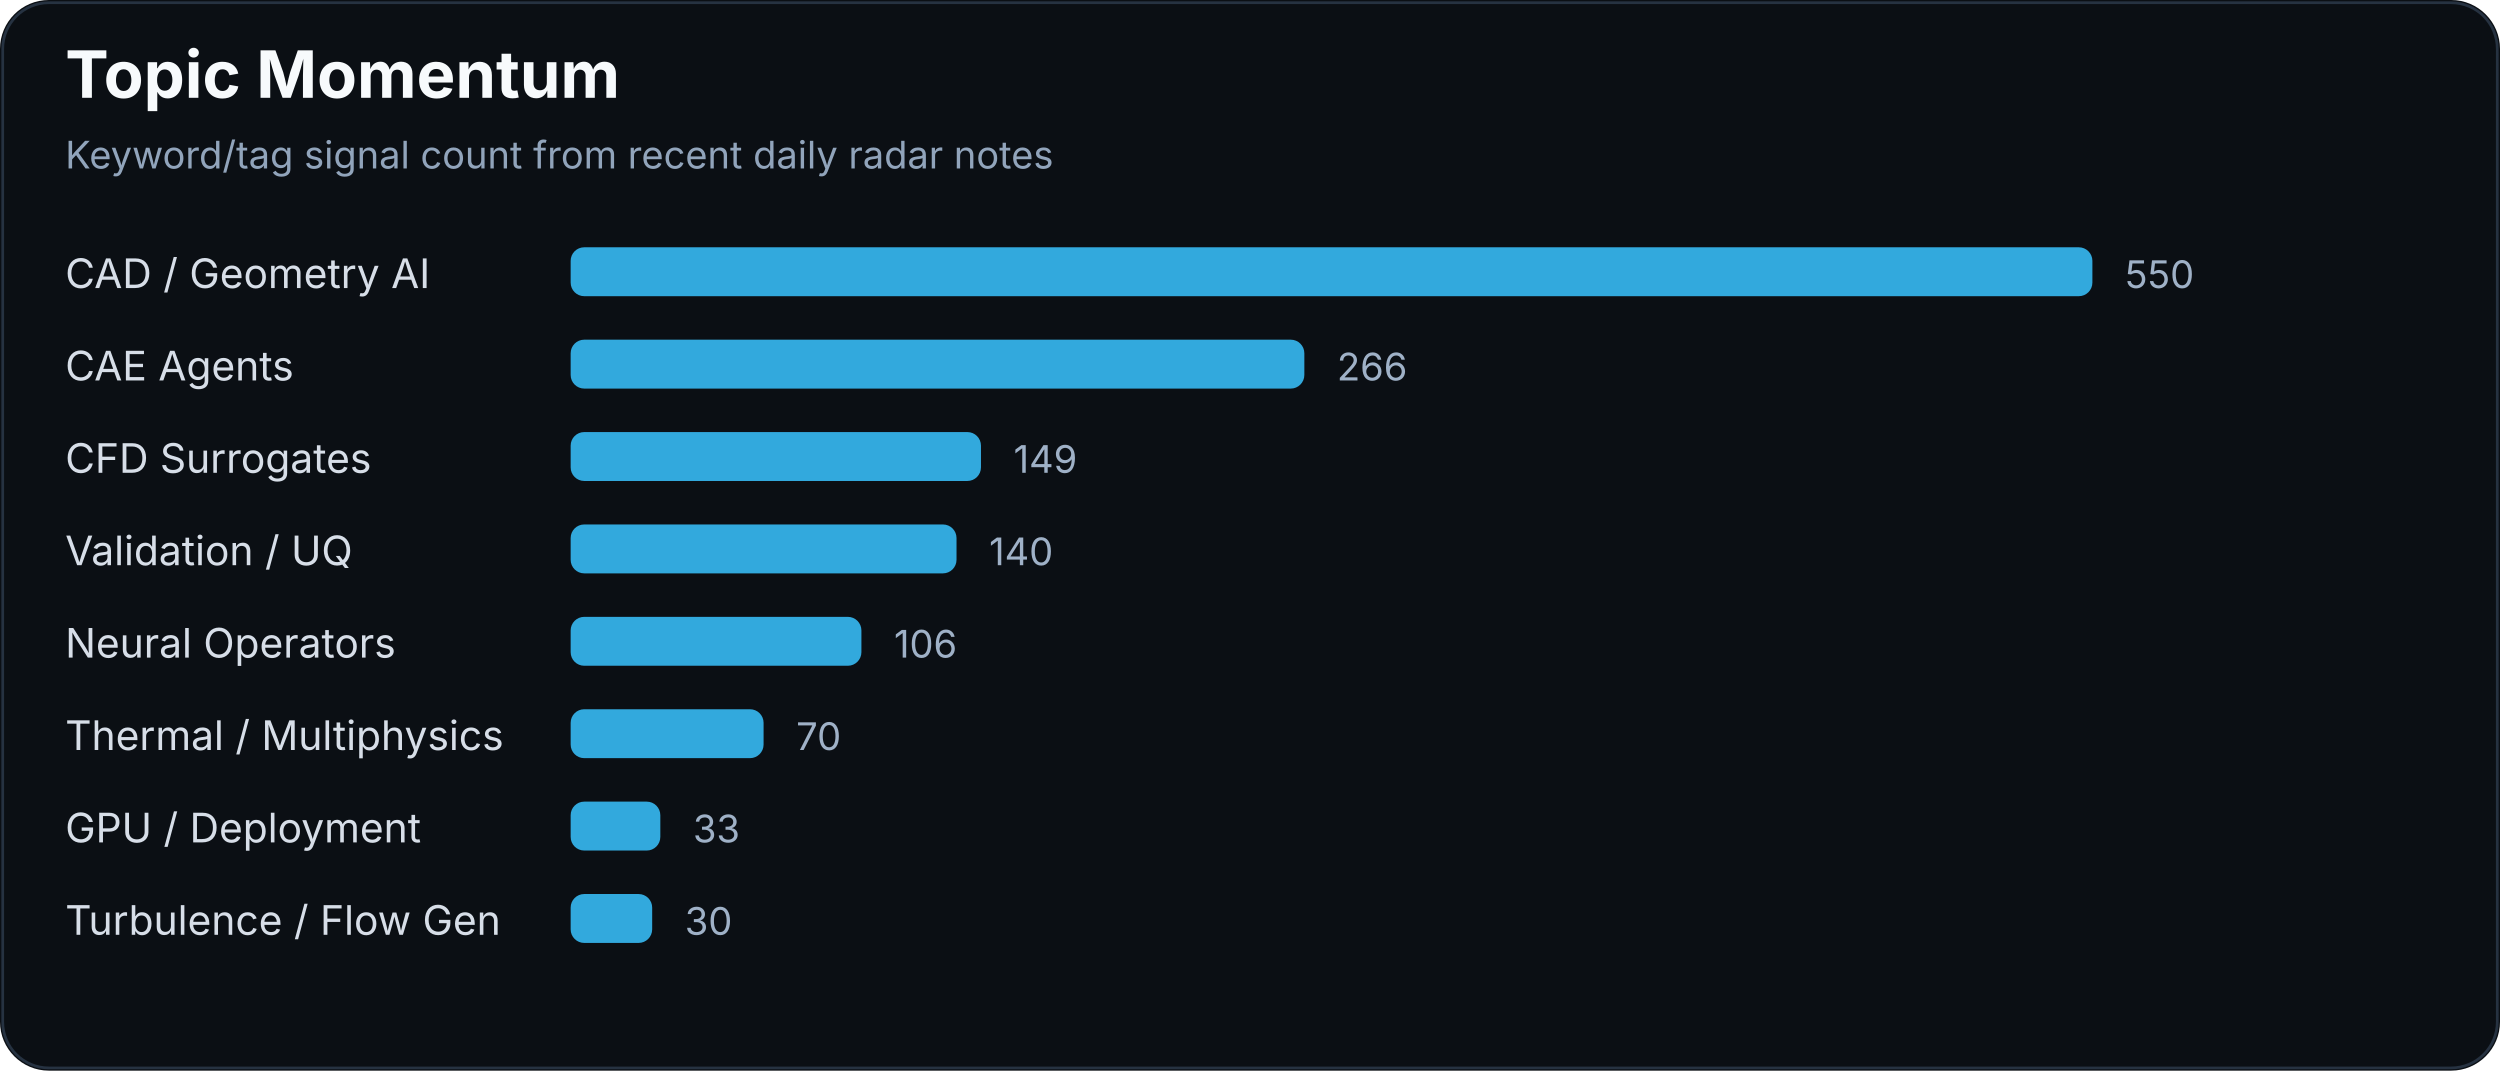
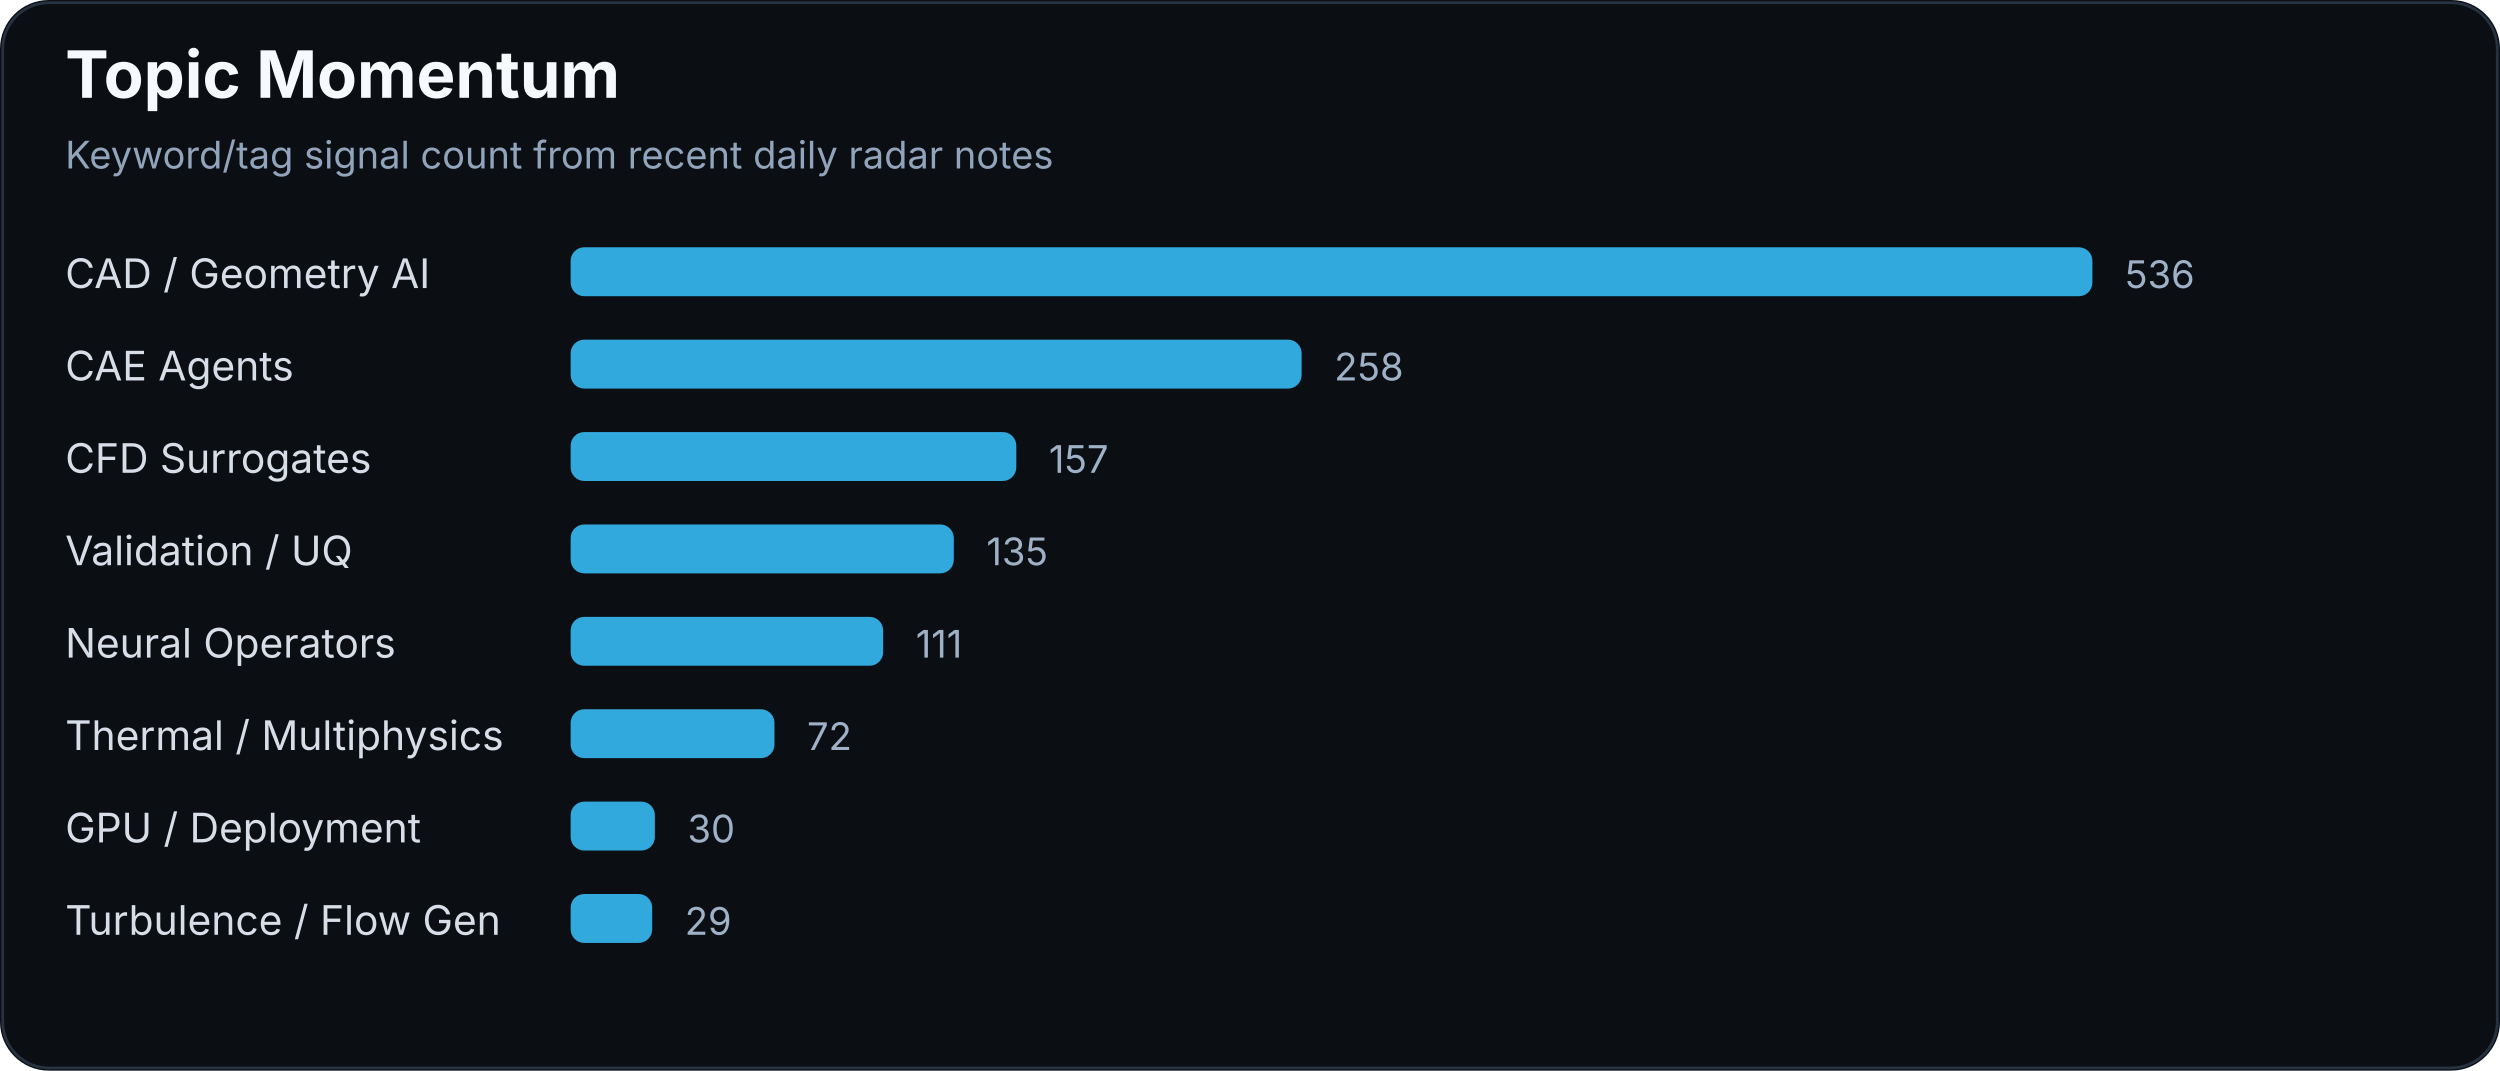
<svg xmlns="http://www.w3.org/2000/svg" width="920" height="394" viewBox="0 0 920 394">
  <rect width="100%" height="100%" rx="18" fill="#0b0f14" />
  <rect x="1" y="1" width="918" height="392" rx="17" fill="none" stroke="#263241" />
  <text x="24" y="36" font-size="24" font-family="Inter, ui-sans-serif, system-ui, -apple-system, Segoe UI, sans-serif" font-weight="700" fill="#f7fafc">Topic Momentum</text>
  <text x="24" y="62" font-size="14" font-family="Inter, ui-sans-serif, system-ui, -apple-system, Segoe UI, sans-serif" fill="#91a4bb">Keyword/tag signal count from recent daily radar notes</text>
  <g font-family="Inter, ui-sans-serif, system-ui, -apple-system, Segoe UI, sans-serif">
    <text x="24" y="106" font-size="15" fill="#d7dee8">CAD / Geometry AI</text>
    <rect x="210" y="91" width="560" height="18" rx="5" fill="#38bdf8" opacity="0.88" />
-     <text x="782" y="106" font-size="14" fill="#9fb1c7">550</text>
+     <text x="782" y="106" font-size="14" fill="#9fb1c7">536</text>
    <text x="24" y="140" font-size="15" fill="#d7dee8">CAE Agents</text>
-     <rect x="210" y="125" width="270" height="18" rx="5" fill="#38bdf8" opacity="0.88" />
-     <text x="492" y="140" font-size="14" fill="#9fb1c7">266</text>
+     <rect x="210" y="125" width="269" height="18" rx="5" fill="#38bdf8" opacity="0.88" />
+     <text x="491" y="140" font-size="14" fill="#9fb1c7">258</text>
    <text x="24" y="174" font-size="15" fill="#d7dee8">CFD Surrogates</text>
-     <rect x="210" y="159" width="151" height="18" rx="5" fill="#38bdf8" opacity="0.88" />
-     <text x="373" y="174" font-size="14" fill="#9fb1c7">149</text>
+     <rect x="210" y="159" width="164" height="18" rx="5" fill="#38bdf8" opacity="0.88" />
+     <text x="386" y="174" font-size="14" fill="#9fb1c7">157</text>
    <text x="24" y="208" font-size="15" fill="#d7dee8">Validation / UQ</text>
-     <rect x="210" y="193" width="142" height="18" rx="5" fill="#38bdf8" opacity="0.88" />
-     <text x="364" y="208" font-size="14" fill="#9fb1c7">140</text>
+     <rect x="210" y="193" width="141" height="18" rx="5" fill="#38bdf8" opacity="0.88" />
+     <text x="363" y="208" font-size="14" fill="#9fb1c7">135</text>
    <text x="24" y="242" font-size="15" fill="#d7dee8">Neural Operators</text>
-     <rect x="210" y="227" width="107" height="18" rx="5" fill="#38bdf8" opacity="0.88" />
-     <text x="329" y="242" font-size="14" fill="#9fb1c7">106</text>
+     <rect x="210" y="227" width="115" height="18" rx="5" fill="#38bdf8" opacity="0.88" />
+     <text x="337" y="242" font-size="14" fill="#9fb1c7">111</text>
    <text x="24" y="276" font-size="15" fill="#d7dee8">Thermal / Multiphysics</text>
-     <rect x="210" y="261" width="71" height="18" rx="5" fill="#38bdf8" opacity="0.88" />
-     <text x="293" y="276" font-size="14" fill="#9fb1c7">70</text>
+     <rect x="210" y="261" width="75" height="18" rx="5" fill="#38bdf8" opacity="0.88" />
+     <text x="297" y="276" font-size="14" fill="#9fb1c7">72</text>
    <text x="24" y="310" font-size="15" fill="#d7dee8">GPU / Deployment</text>
-     <rect x="210" y="295" width="33" height="18" rx="5" fill="#38bdf8" opacity="0.88" />
-     <text x="255" y="310" font-size="14" fill="#9fb1c7">33</text>
+     <rect x="210" y="295" width="31" height="18" rx="5" fill="#38bdf8" opacity="0.88" />
+     <text x="253" y="310" font-size="14" fill="#9fb1c7">30</text>
    <text x="24" y="344" font-size="15" fill="#d7dee8">Turbulence / Flow Gen</text>
    <rect x="210" y="329" width="30" height="18" rx="5" fill="#38bdf8" opacity="0.88" />
-     <text x="252" y="344" font-size="14" fill="#9fb1c7">30</text>
+     <text x="252" y="344" font-size="14" fill="#9fb1c7">29</text>
  </g>
</svg>
